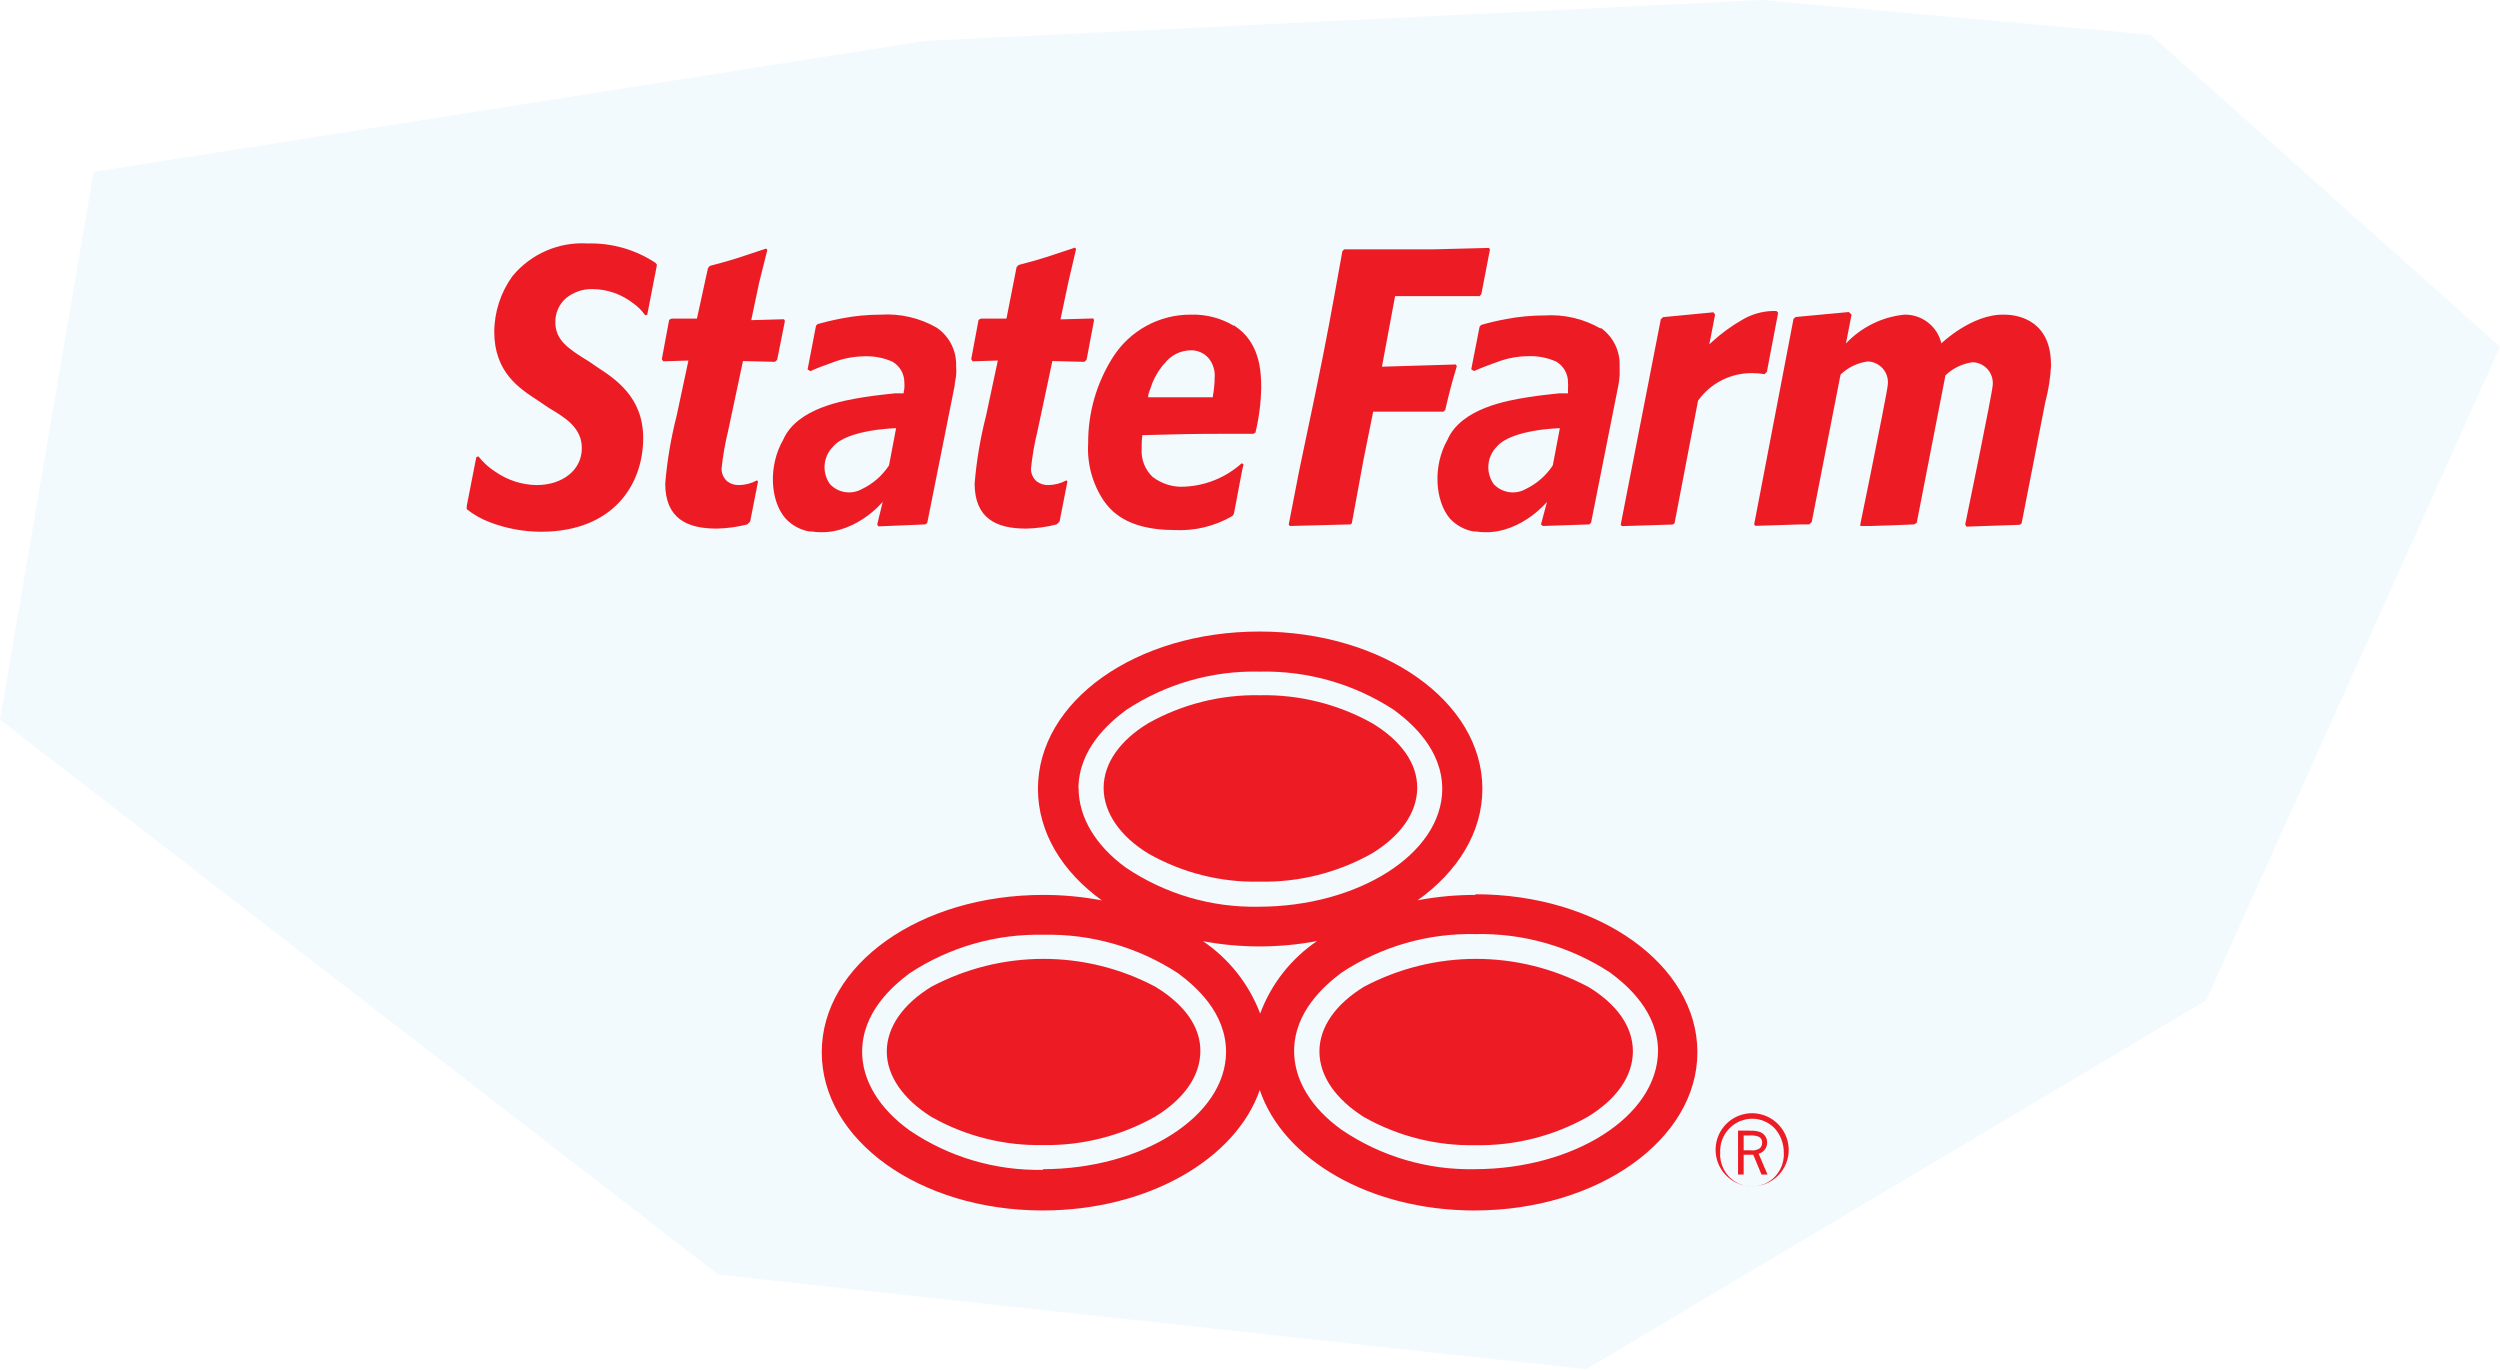
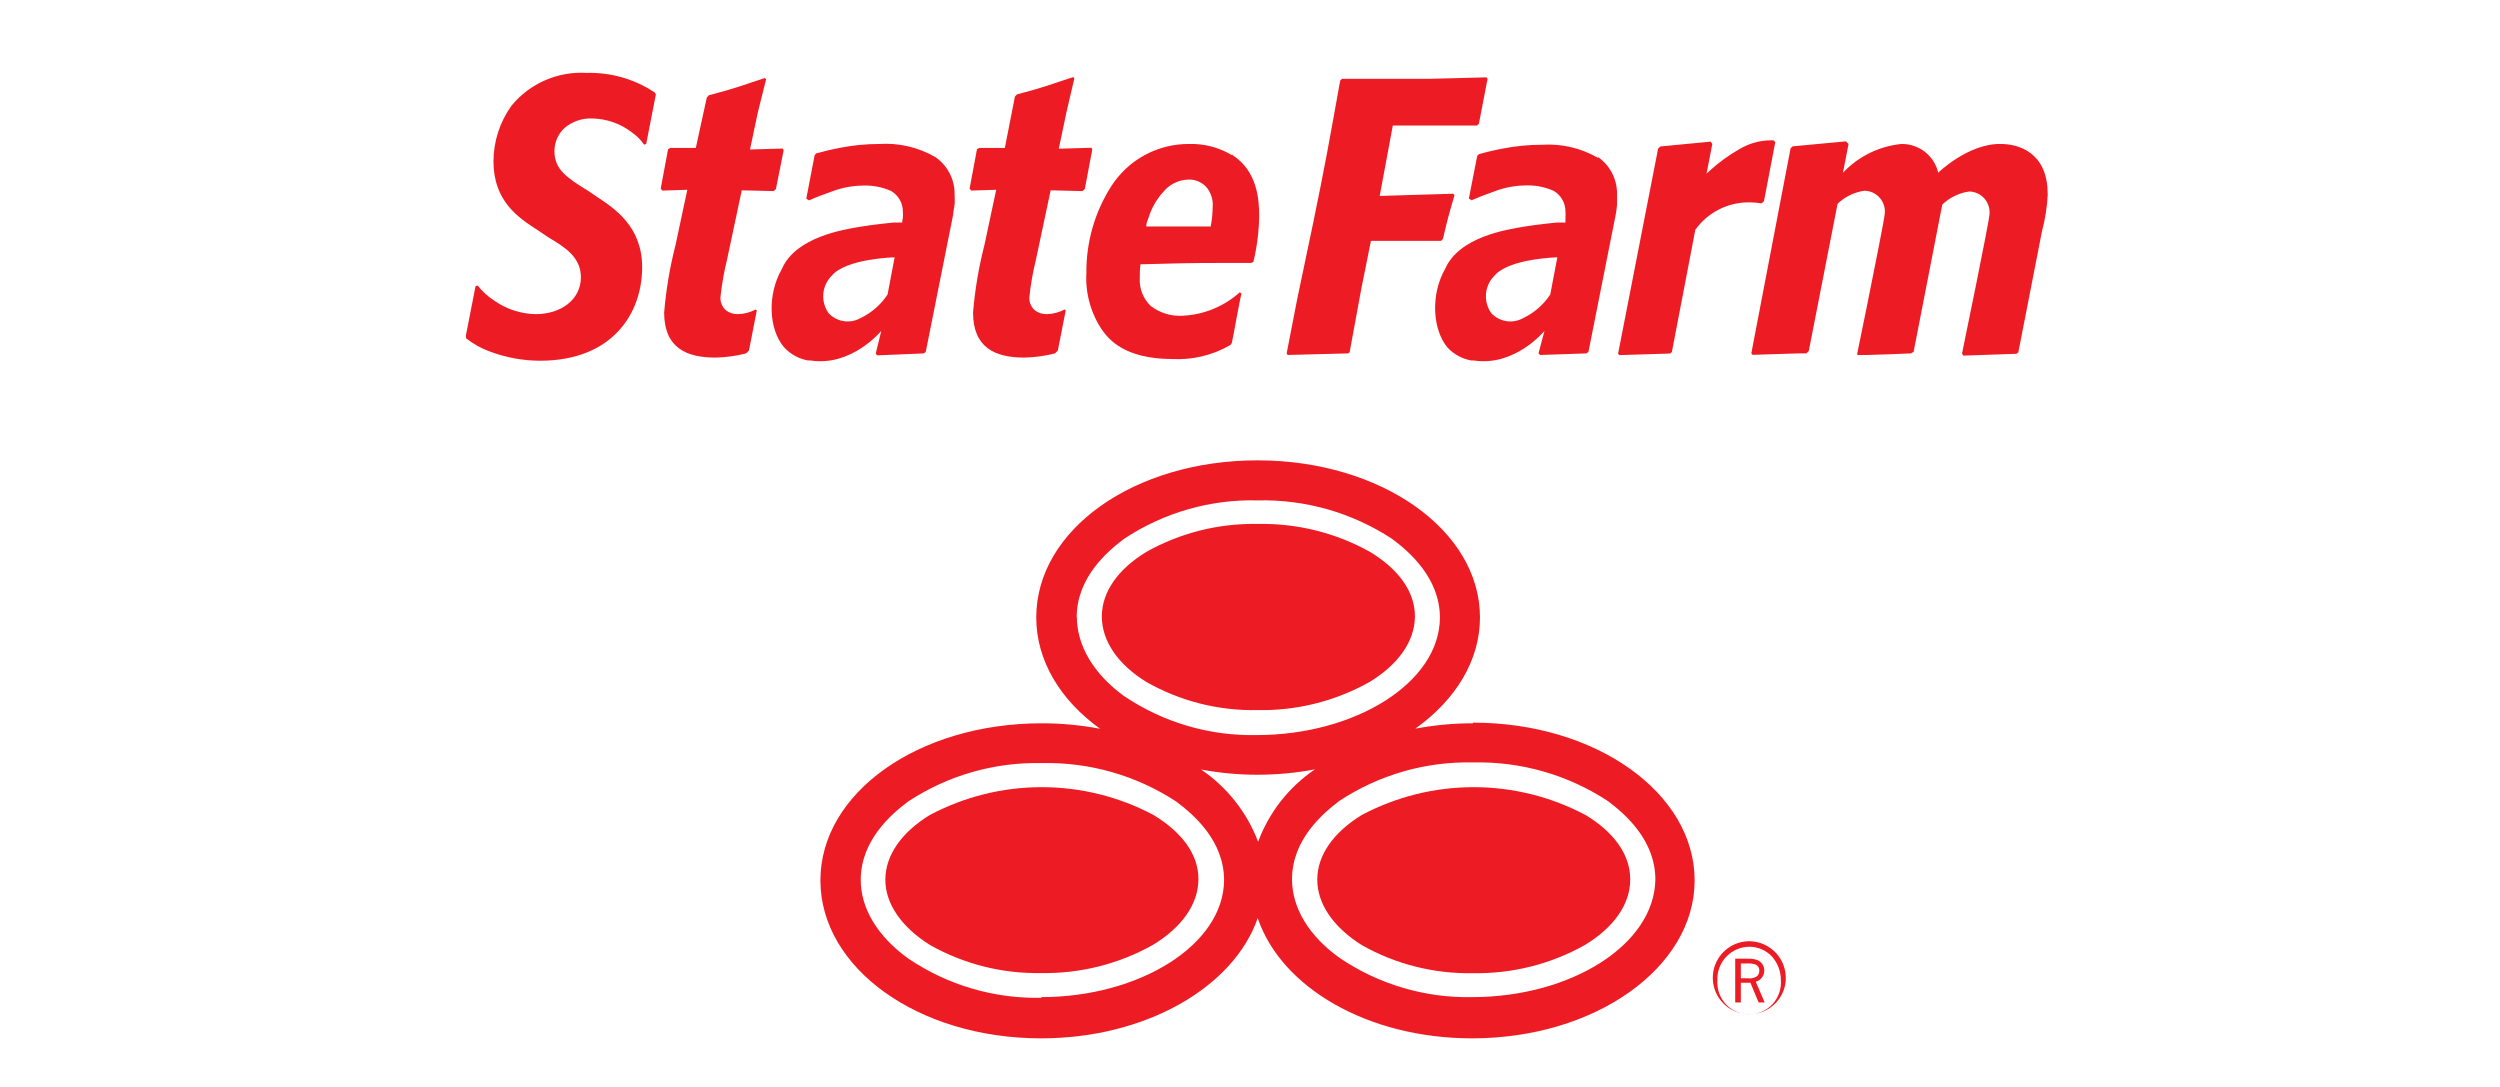
- <svg xmlns="http://www.w3.org/2000/svg" id="Layer_1" data-name="Layer 1" viewBox="0 0 190.69 104.44">
-   <defs>
-     <style>.cls-1{fill:#f2fafe;}.cls-2{fill:#ed1c24;}</style>
-   </defs>
-   <polygon class="cls-1" points="190.69 26.45 164.04 2.65 134.37 0 70.55 3.12 7.14 13.11 0 54.9 54.8 97.23 120.98 104.44 168.28 76.3 190.69 26.45" />
-   <path class="cls-2" d="M94.18,24.86l0-.07-0.05.07A6,6,0,0,0,90.88,24a7,7,0,0,0-6,3.26A12.1,12.1,0,0,0,83,33.82a7.1,7.1,0,0,0,1.2,4.39c0.48,0.65,1.63,2.21,5.35,2.22A8,8,0,0,0,94,39.36l0.11-.15c0.13-.56.57-3.14,0.74-3.78l-0.13-.1a7,7,0,0,1-4.34,1.79,3.62,3.62,0,0,1-2.47-.75,2.72,2.72,0,0,1-.83-2.13c0-.34,0-0.64.05-1V33.19h0.08c2.53-.07,3.82-0.1,5.94-0.1H95.6L95.76,33a15.75,15.75,0,0,0,.44-3.49C96.2,28.27,96.07,26.09,94.18,24.86Zm-1.67,5.37,0,0.07-2.48,0-2.45,0,0-.09v0c0-.18.1-0.36,0.16-0.55A5.14,5.14,0,0,1,88.59,28c0.07-.1.15-0.19,0.24-0.28a2.55,2.55,0,0,1,1.95-1,1.76,1.76,0,0,1,1.45.65,1.52,1.52,0,0,1,.14.21,2.24,2.24,0,0,1,.28.86,2.38,2.38,0,0,1,0,.34A8.33,8.33,0,0,1,92.51,30.23Zm-9.63-2.79-0.17.16-2.44-.06-1.13,5.32a21,21,0,0,0-.5,2.87,1.24,1.24,0,0,0,.45,1,1.43,1.43,0,0,0,.88.27,3,3,0,0,0,1.37-.36l0.08,0.08-0.6,3.06L80.6,40a10.32,10.32,0,0,1-2.34.32c-2.27,0-3.91-.78-3.92-3.43a31.16,31.16,0,0,1,.87-5.17l0.9-4.22-1.92.06-0.11-.16,0.56-3,0.18-.1h1.95l0.77-3.92,0.16-.17c1.95-.5,2.51-0.74,4.29-1.32l0.09,0.1-0.59,2.53-0.6,2.84,2.5-.07,0.06,0.13Zm30.11-5-0.14.15-6.44,0-1,5.38,5.63-.17,0.08,0.13c-0.46,1.55-.57,2-0.88,3.33l-0.14.14h-5.36L104,35.08l-0.89,4.84L103,40l-4.62.12L98.3,40l0.8-4.12,1.22-5.82c0.93-4.52,1.19-6,2.07-10.9l0.14-.14h6.75l4.29-.11,0.08,0.11Zm9.1,2.62a7.61,7.61,0,0,0-4.29-1,15.57,15.57,0,0,0-2.93.28,19.22,19.22,0,0,0-1.88.44l-0.13.13-0.64,3.26,0.21,0.13q0.62-.28,1.8-0.7a6.8,6.8,0,0,1,2.23-.43,4.86,4.86,0,0,1,2.24.41,1.82,1.82,0,0,1,.9,1.59,2.25,2.25,0,0,1,0,.45,2.36,2.36,0,0,0,0,.27V30l-0.66,0-0.83.09c-0.54.06-1.16,0.14-1.7,0.23-1.3.22-4.94,0.78-6,3.22-1.14,2-.95,4.65.17,6a3.26,3.26,0,0,0,1.82,1h0l0.19,0c3.15,0.49,5.41-2.26,5.41-2.26L117.54,40l0.14,0.12,3.54-.12,0.14-.13,2.08-10.47a6.69,6.69,0,0,0,.1-0.78c0-.3,0-0.54,0-0.72A3.4,3.4,0,0,0,122.09,25ZM118.44,35.5a5.11,5.11,0,0,1-2.06,1.8,2,2,0,0,1-2.45-.38,2.22,2.22,0,0,1,.24-2.85c1.12-1.33,4.81-1.41,4.81-1.41Zm17.19-11.64-0.86,4.5-0.18.18a5.54,5.54,0,0,0-.94-0.08,5,5,0,0,0-4.13,2.1v0l-1.79,9.34-0.13.11-3.88.12-0.1-.1,3.06-15.68,0.17-.16,3.85-.37L130.82,24l-0.44,2.27,0.19-.18a12.73,12.73,0,0,1,2.31-1.69,4.76,4.76,0,0,1,2.38-.68h0.24Zm20.82,3.95A13.79,13.79,0,0,1,156,30.7l-1.8,9.22-0.14.11-4.07.14L149.9,40S152,29.84,152,29.34a1.59,1.59,0,0,0-1.54-1.71,3.7,3.7,0,0,0-2.07,1l-2.19,11.25L146,40l-1.75.07h0l-1.57.05-0.78,0,0-.07,0-.08,0.71-3.47h0c0.6-3,1.39-6.91,1.39-7.22a1.59,1.59,0,0,0-1.54-1.71,3.7,3.7,0,0,0-2.07,1l-2.2,11.25L138,40l-0.63,0-3.47.11L133.8,40l3-15.67,0.16-.15,4.06-.38L141.23,24l-0.43,2.2A7.1,7.1,0,0,1,145.26,24a2.84,2.84,0,0,1,2.82,2.19s2.32-2.25,4.79-2.19C154.12,24,156.44,24.57,156.44,27.81ZM71.46,25a7.6,7.6,0,0,0-4.29-1,15.61,15.61,0,0,0-2.93.28c-0.87.17-1.42,0.31-1.88,0.44l-0.12.13L61.6,28.18l0.21,0.13c0.41-.19,1-0.42,1.8-0.7a6.82,6.82,0,0,1,2.23-.43,4.87,4.87,0,0,1,2.24.41,1.83,1.83,0,0,1,.9,1.59,2.58,2.58,0,0,1,0,.45l-0.05.27V30l-0.65,0-0.84.09c-0.54.06-1.16,0.14-1.7,0.23-1.29.22-4.94,0.78-6,3.22-1.15,2-1,4.65.17,6a3.26,3.26,0,0,0,1.82,1h0l0.19,0c3.15,0.49,5.41-2.26,5.41-2.26L66.91,40,67,40.15,70.59,40l0.14-.13,2.09-10.47c0-.22.08-0.48,0.11-0.78s0-.54,0-0.72A3.4,3.4,0,0,0,71.46,25ZM67.81,35.5a5.09,5.09,0,0,1-2.06,1.8,2,2,0,0,1-2.45-.38,2.22,2.22,0,0,1,.24-2.85c1.11-1.33,4.81-1.41,4.81-1.41Zm-8.53-8.06-0.17.16-2.44-.06-1.13,5.32a21.24,21.24,0,0,0-.5,2.87,1.25,1.25,0,0,0,.45,1,1.44,1.44,0,0,0,.88.27,3,3,0,0,0,1.37-.36l0.08,0.08-0.6,3.06L57,40a10.31,10.31,0,0,1-2.34.32c-2.27,0-3.91-.78-3.92-3.43a31.27,31.27,0,0,1,.87-5.17l0.9-4.22-1.92.06-0.11-.16,0.56-3,0.18-.1h1.94L54,20.45l0.15-.17c1.95-.5,2.51-0.74,4.29-1.32l0.09,0.1L57.9,21.58l-0.6,2.84,2.5-.07,0.07,0.13Zm-9.17-7.24L49.37,24l-0.16.05a3.58,3.58,0,0,0-.89-0.9,5.1,5.1,0,0,0-3.1-1.1,3.08,3.08,0,0,0-2.08.72,2.38,2.38,0,0,0-.78,1.8c0,1.35.92,2,2.56,3L45.55,28c1.37,0.9,3.51,2.28,3.51,5.41,0,3.56-2.29,7.13-7.76,7.15a11,11,0,0,1-3.92-.72,6.53,6.53,0,0,1-1.78-1l0-.24,0.73-3.73,0.16-.06A5.32,5.32,0,0,0,37.81,36a5.66,5.66,0,0,0,3.12,1c1.93,0,3.45-1.11,3.45-2.82,0-1.53-1.22-2.3-2.49-3.05L41,30.53c-1.38-.9-3.29-2.13-3.3-5.2a7.32,7.32,0,0,1,1.39-4.27,6.89,6.89,0,0,1,5.74-2.49A8.94,8.94,0,0,1,50,20.05ZM87.58,65.1a16.45,16.45,0,0,0,8.5,2.15,16.78,16.78,0,0,0,8.56-2.15c2.17-1.32,3.45-3.09,3.46-5s-1.28-3.64-3.44-4.94a16.87,16.87,0,0,0-8.56-2.13,16.7,16.7,0,0,0-8.51,2.13c-2.15,1.3-3.41,3.05-3.41,4.94S85.44,63.79,87.58,65.1Zm0.54,10.16a18.23,18.23,0,0,0-17.07,0c-2.15,1.31-3.4,3.06-3.41,4.93s1.26,3.66,3.4,5a16.58,16.58,0,0,0,8.5,2.15,16.81,16.81,0,0,0,8.56-2.16c2.17-1.32,3.45-3.08,3.46-5S90.28,76.57,88.12,75.26Zm33,0a18.23,18.23,0,0,0-17.07,0c-2.15,1.31-3.41,3.06-3.41,4.94s1.25,3.65,3.39,5a16.58,16.58,0,0,0,8.5,2.15,16.84,16.84,0,0,0,8.57-2.16c2.17-1.32,3.45-3.08,3.45-5S123.29,76.57,121.13,75.26Zm-8.59-7a23.66,23.66,0,0,0-4.4.41c3.06-2.18,4.94-5.19,4.94-8.5,0-6.67-7.57-12-17-12s-16.9,5.31-16.9,12c0,3.32,1.85,6.33,4.88,8.51a23.8,23.8,0,0,0-4.47-.42c-9.41,0-16.9,5.31-16.9,12s7.45,12.07,16.86,12.07c8,0,14.72-3.91,16.55-9.19,1.78,5.28,8.37,9.19,16.38,9.19,9.4,0,17-5.4,17-12.07S121.94,68.21,112.54,68.21Zm-30.27-8.1c0-3,2.29-5,3.63-6a17.67,17.67,0,0,1,10.2-2.93,17.93,17.93,0,0,1,10.25,2.93c1.35,1,3.65,3,3.67,6,0,5-6.48,9-14,9a17.47,17.47,0,0,1-10.16-3C83.58,64.5,82.27,62.35,82.27,60.11Zm-2.7,29.07a17.45,17.45,0,0,1-10.17-3c-2.31-1.66-3.63-3.8-3.63-6,0-3,2.29-5,3.63-6a17.83,17.83,0,0,1,10.21-2.93,18,18,0,0,1,10.25,2.93c1.35,1,3.66,3,3.67,6C93.5,85.19,87.06,89.17,79.57,89.18ZM96.12,77.31a11.66,11.66,0,0,0-4.36-5.52,23.29,23.29,0,0,0,4.29.4,23.82,23.82,0,0,0,4.41-.41A11.53,11.53,0,0,0,96.12,77.31ZM112.5,89.18a17.43,17.43,0,0,1-10.16-3c-2.32-1.66-3.63-3.8-3.63-6,0-3,2.3-5,3.63-6a17.83,17.83,0,0,1,10.21-2.93,18,18,0,0,1,10.26,2.93c1.35,1,3.65,3,3.66,6C126.41,85.19,120,89.17,112.5,89.18Z" />
-   <path class="cls-2" d="M136.43,87.91a2.79,2.79,0,1,1-2.77-3A2.81,2.81,0,0,1,136.43,87.91Zm-5.22,0a2.43,2.43,0,1,0,4.85,0,2.73,2.73,0,0,0-.69-1.84,2.39,2.39,0,0,0-1.69-.74A2.46,2.46,0,0,0,131.21,87.9Zm2.29-1.66a1.88,1.88,0,0,1,.71.08,0.85,0.85,0,0,1,.58.83,0.87,0.87,0,0,1-.65.84l0.68,1.59h-0.46l-0.63-1.51H133v1.51h-0.43V86.24h0.89Zm0,1.49a1.07,1.07,0,0,0,.7-0.13,0.53,0.53,0,0,0,.21-0.44,0.48,0.48,0,0,0-.32-0.49,1.75,1.75,0,0,0-.67-0.07H133v1.13h0.44Z" />
+ <svg xmlns="http://www.w3.org/2000/svg" width="191" height="83" viewBox="0 0 191 83" fill="none">
+   <path d="M94.18 11.86V11.79L94.13 11.86C93.151 11.269 92.023 10.971 90.88 11C89.685 10.986 88.506 11.278 87.456 11.849C86.405 12.419 85.519 13.249 84.88 14.26C83.637 16.221 82.984 18.498 83 20.82C82.907 22.375 83.329 23.918 84.2 25.21C84.68 25.86 85.83 27.42 89.55 27.43C91.106 27.514 92.653 27.142 94 26.36L94.11 26.21C94.24 25.65 94.68 23.07 94.85 22.43L94.72 22.33C93.522 23.408 91.99 24.041 90.38 24.12C89.493 24.182 88.613 23.915 87.91 23.37C87.625 23.096 87.404 22.764 87.26 22.396C87.117 22.029 87.055 21.634 87.08 21.24C87.08 20.9 87.08 20.6 87.13 20.24V20.19H87.21C89.74 20.12 91.03 20.09 93.15 20.09H95.6L95.76 20C96.037 18.857 96.184 17.686 96.2 16.51C96.2 15.27 96.07 13.09 94.18 11.86ZM92.51 17.23V17.3H90.03H87.58V17.21C87.58 17.03 87.68 16.85 87.74 16.66C87.92 16.059 88.208 15.497 88.59 15C88.66 14.9 88.74 14.81 88.83 14.72C89.06 14.419 89.355 14.173 89.692 14C90.029 13.827 90.401 13.731 90.78 13.72C91.056 13.707 91.331 13.759 91.582 13.872C91.834 13.985 92.056 14.155 92.23 14.37C92.282 14.436 92.329 14.506 92.37 14.58C92.521 14.845 92.616 15.137 92.65 15.44C92.658 15.553 92.658 15.667 92.65 15.78C92.646 16.266 92.599 16.752 92.51 17.23V17.23ZM82.88 14.44L82.71 14.6L80.27 14.54L79.14 19.86C78.907 20.804 78.74 21.763 78.64 22.73C78.633 22.92 78.67 23.109 78.748 23.282C78.826 23.456 78.943 23.609 79.09 23.73C79.346 23.914 79.655 24.009 79.97 24C80.449 23.991 80.919 23.867 81.34 23.64L81.42 23.72L80.82 26.78L80.6 27C79.835 27.196 79.05 27.303 78.26 27.32C75.99 27.32 74.35 26.54 74.34 23.89C74.484 22.145 74.775 20.416 75.21 18.72L76.11 14.5L74.19 14.56L74.08 14.4L74.64 11.4L74.82 11.3H76.77L77.54 7.38L77.7 7.21C79.65 6.71 80.21 6.47 81.99 5.89L82.08 5.99L81.49 8.52L80.89 11.36L83.39 11.29L83.45 11.42L82.88 14.44ZM112.99 9.44L112.85 9.59H106.41L105.41 14.97L111.04 14.8L111.12 14.93C110.66 16.48 110.55 16.93 110.24 18.26L110.1 18.4H104.74L104 22.08L103.11 26.92L103 27L98.38 27.12L98.3 27L99.1 22.88L100.32 17.06C101.25 12.54 101.51 11.06 102.39 6.16L102.53 6.02H109.28L113.57 5.91L113.65 6.02L112.99 9.44ZM122.09 12.06C120.79 11.311 119.297 10.963 117.8 11.06C116.817 11.06 115.836 11.154 114.87 11.34C114.236 11.455 113.609 11.602 112.99 11.78L112.86 11.91L112.22 15.17L112.43 15.3C112.843 15.113 113.443 14.88 114.23 14.6C114.944 14.333 115.698 14.187 116.46 14.17C117.229 14.127 117.996 14.268 118.7 14.58C118.977 14.742 119.206 14.975 119.364 15.254C119.522 15.533 119.603 15.849 119.6 16.17C119.615 16.32 119.615 16.47 119.6 16.62C119.595 16.71 119.595 16.8 119.6 16.89V17H118.94L118.11 17.09C117.57 17.15 116.95 17.23 116.41 17.32C115.11 17.54 111.47 18.1 110.41 20.54C109.27 22.54 109.46 25.19 110.58 26.54C111.061 27.063 111.701 27.414 112.4 27.54V27.54H112.59C115.74 28.03 118 25.28 118 25.28L117.54 27L117.68 27.12L121.22 27L121.36 26.87L123.44 16.4C123.489 16.142 123.522 15.882 123.54 15.62C123.54 15.32 123.54 15.08 123.54 14.9C123.559 14.334 123.436 13.772 123.183 13.266C122.93 12.759 122.554 12.324 122.09 12V12.06ZM118.44 22.5C117.93 23.276 117.217 23.898 116.38 24.3C115.988 24.521 115.534 24.604 115.089 24.535C114.644 24.466 114.236 24.25 113.93 23.92C113.628 23.493 113.486 22.973 113.53 22.451C113.574 21.93 113.8 21.441 114.17 21.07C115.29 19.74 118.98 19.66 118.98 19.66L118.44 22.5ZM135.63 10.86L134.77 15.36L134.59 15.54C134.279 15.486 133.965 15.46 133.65 15.46C132.843 15.451 132.046 15.637 131.327 16.003C130.608 16.368 129.988 16.903 129.52 17.56V17.56L127.73 26.9L127.6 27.01L123.72 27.13L123.62 27.03L126.68 11.35L126.85 11.19L130.7 10.82L130.82 11L130.38 13.27L130.57 13.09C131.274 12.441 132.049 11.875 132.88 11.4C133.599 10.967 134.421 10.733 135.26 10.72H135.5L135.63 10.86ZM156.45 14.81C156.403 15.786 156.252 16.755 156 17.7L154.2 26.92L154.06 27.03L149.99 27.17L149.9 27C149.9 27 152 16.84 152 16.34C152.016 16.125 151.989 15.91 151.919 15.706C151.85 15.502 151.74 15.315 151.596 15.155C151.452 14.995 151.277 14.866 151.082 14.776C150.887 14.686 150.675 14.636 150.46 14.63C149.681 14.735 148.956 15.085 148.39 15.63L146.2 26.88L146 27L144.25 27.07L142.68 27.12H141.9V27.05V26.97L142.61 23.5C143.21 20.5 144 16.59 144 16.28C144.016 16.065 143.989 15.85 143.919 15.646C143.85 15.443 143.74 15.255 143.596 15.095C143.452 14.935 143.277 14.806 143.082 14.716C142.887 14.626 142.675 14.576 142.46 14.57C141.681 14.675 140.956 15.025 140.39 15.57L138.19 26.82L138 27H137.37L133.9 27.11L133.8 27L136.8 11.33L136.96 11.18L141.02 10.8L141.23 11L140.8 13.2C141.973 11.953 143.557 11.172 145.26 11C145.91 10.987 146.544 11.198 147.057 11.596C147.57 11.995 147.931 12.557 148.08 13.19C148.08 13.19 150.4 10.94 152.87 11C154.12 11 156.44 11.57 156.44 14.81H156.45ZM71.46 12C70.16 11.25 68.667 10.902 67.17 11C66.187 11.001 65.206 11.095 64.24 11.28C63.37 11.45 62.82 11.59 62.36 11.72L62.24 11.85L61.6 15.18L61.81 15.31C62.22 15.12 62.81 14.89 63.61 14.61C64.324 14.343 65.078 14.198 65.84 14.18C66.609 14.138 67.376 14.278 68.08 14.59C68.356 14.753 68.585 14.986 68.743 15.264C68.901 15.544 68.982 15.859 68.98 16.18C68.993 16.33 68.993 16.48 68.98 16.63L68.93 16.9V17H68.28L67.44 17.09C66.9 17.15 66.28 17.23 65.74 17.32C64.45 17.54 60.8 18.1 59.74 20.54C58.59 22.54 58.74 25.19 59.91 26.54C60.391 27.063 61.031 27.414 61.73 27.54V27.54H61.92C65.07 28.03 67.33 25.28 67.33 25.28L66.91 27L67 27.15L70.59 27L70.73 26.87L72.82 16.4C72.82 16.18 72.9 15.92 72.93 15.62C72.96 15.32 72.93 15.08 72.93 14.9C72.947 14.332 72.821 13.769 72.564 13.263C72.307 12.756 71.928 12.322 71.46 12V12ZM67.81 22.5C67.3 23.277 66.588 23.899 65.75 24.3C65.358 24.521 64.904 24.604 64.459 24.535C64.014 24.466 63.606 24.25 63.3 23.92C62.998 23.493 62.856 22.973 62.9 22.451C62.944 21.93 63.17 21.441 63.54 21.07C64.65 19.74 68.35 19.66 68.35 19.66L67.81 22.5ZM59.28 14.44L59.11 14.6L56.67 14.54L55.54 19.86C55.308 20.804 55.141 21.763 55.04 22.73C55.034 22.92 55.072 23.109 55.15 23.282C55.227 23.455 55.344 23.608 55.49 23.73C55.746 23.914 56.055 24.009 56.37 24C56.849 23.991 57.319 23.867 57.74 23.64L57.82 23.72L57.22 26.78L57 27C56.235 27.196 55.45 27.303 54.66 27.32C52.39 27.32 50.75 26.54 50.74 23.89C50.885 22.145 51.176 20.416 51.61 18.72L52.51 14.5L50.59 14.56L50.48 14.4L51.04 11.4L51.22 11.3H53.16L54 7.45L54.15 7.28C56.1 6.78 56.66 6.54 58.44 5.96L58.53 6.06L57.9 8.58L57.3 11.42L59.8 11.35L59.87 11.48L59.28 14.44ZM50.11 7.2L49.37 11L49.21 11.05C48.969 10.699 48.668 10.395 48.32 10.15C47.437 9.451 46.346 9.064 45.22 9.05C44.462 9.025 43.721 9.282 43.14 9.77C42.889 9.997 42.69 10.275 42.556 10.586C42.421 10.896 42.355 11.232 42.36 11.57C42.36 12.92 43.28 13.57 44.92 14.57L45.55 15C46.92 15.9 49.06 17.28 49.06 20.41C49.06 23.97 46.77 27.54 41.3 27.56C39.96 27.561 38.632 27.317 37.38 26.84C36.738 26.602 36.137 26.265 35.6 25.84V25.6L36.33 21.87L36.49 21.81C36.86 22.278 37.306 22.68 37.81 23C38.729 23.634 39.814 23.981 40.93 24C42.86 24 44.38 22.89 44.38 21.18C44.38 19.65 43.16 18.88 41.89 18.13L41 17.53C39.62 16.63 37.71 15.4 37.7 12.33C37.705 10.796 38.191 9.302 39.09 8.06C39.782 7.221 40.663 6.559 41.661 6.126C42.659 5.693 43.745 5.503 44.83 5.57C46.664 5.521 48.469 6.038 50 7.05L50.11 7.2ZM87.58 52.1C90.167 53.572 93.104 54.315 96.08 54.25C99.074 54.31 102.03 53.568 104.64 52.1C106.81 50.78 108.09 49.01 108.1 47.1C108.11 45.19 106.82 43.46 104.66 42.16C102.046 40.703 99.092 39.968 96.1 40.03C93.124 39.969 90.186 40.704 87.59 42.16C85.44 43.46 84.18 45.21 84.18 47.1C84.18 48.99 85.44 50.79 87.58 52.1ZM88.12 62.26C85.491 60.867 82.561 60.139 79.585 60.139C76.609 60.139 73.679 60.867 71.05 62.26C68.9 63.57 67.65 65.32 67.64 67.19C67.63 69.06 68.9 70.85 71.04 72.19C73.629 73.656 76.565 74.399 79.54 74.34C82.535 74.395 85.49 73.65 88.1 72.18C90.27 70.86 91.55 69.1 91.56 67.18C91.57 65.26 90.28 63.57 88.12 62.26V62.26ZM121.12 62.26C118.491 60.867 115.56 60.139 112.585 60.139C109.609 60.139 106.679 60.867 104.05 62.26C101.9 63.57 100.64 65.32 100.64 67.2C100.64 69.08 101.89 70.85 104.03 72.2C106.619 73.666 109.555 74.409 112.53 74.35C115.528 74.406 118.487 73.66 121.1 72.19C123.27 70.87 124.55 69.11 124.55 67.19C124.55 65.27 123.29 63.57 121.13 62.26H121.12ZM112.53 55.26C111.054 55.259 109.581 55.396 108.13 55.67C111.19 53.49 113.07 50.48 113.07 47.17C113.07 40.5 105.5 35.17 96.07 35.17C86.64 35.17 79.17 40.48 79.17 47.17C79.17 50.49 81.02 53.5 84.05 55.68C82.576 55.399 81.08 55.259 79.58 55.26C70.17 55.26 62.68 60.57 62.68 67.26C62.68 73.95 70.13 79.33 79.54 79.33C87.54 79.33 94.26 75.42 96.09 70.14C97.87 75.42 104.46 79.33 112.47 79.33C121.87 79.33 129.47 73.93 129.47 67.26C129.47 60.59 121.94 55.21 112.54 55.21L112.53 55.26ZM82.26 47.16C82.26 44.16 84.55 42.16 85.89 41.16C88.909 39.161 92.47 38.138 96.09 38.23C99.725 38.145 103.299 39.167 106.34 41.16C107.69 42.16 109.99 44.16 110.01 47.16C110.01 52.16 103.53 56.16 96.01 56.16C92.394 56.236 88.844 55.187 85.85 53.16C83.58 51.5 82.27 49.35 82.27 47.11L82.26 47.16ZM79.56 76.23C75.941 76.309 72.387 75.261 69.39 73.23C67.08 71.57 65.76 69.43 65.76 67.23C65.76 64.23 68.05 62.23 69.39 61.23C72.417 59.239 75.978 58.217 79.6 58.3C83.234 58.219 86.808 59.241 89.85 61.23C91.2 62.23 93.51 64.23 93.52 67.23C93.5 72.19 87.06 76.17 79.57 76.18L79.56 76.23ZM96.12 64.31C95.269 62.065 93.747 60.137 91.76 58.79C93.174 59.056 94.611 59.189 96.05 59.19C97.529 59.191 99.006 59.053 100.46 58.78C98.473 60.127 96.956 62.06 96.12 64.31V64.31ZM112.5 76.18C108.884 76.258 105.333 75.21 102.34 73.18C100.02 71.52 98.71 69.38 98.71 67.18C98.71 64.18 101.01 62.18 102.34 61.18C105.367 59.189 108.928 58.167 112.55 58.25C116.188 58.167 119.765 59.189 122.81 61.18C124.16 62.18 126.46 64.18 126.47 67.18C126.41 72.19 120 76.17 112.5 76.18Z" fill="#ED1C24" />
+   <path d="M136.43 74.91C136.389 75.452 136.191 75.97 135.86 76.401C135.528 76.832 135.079 77.156 134.565 77.335C134.052 77.514 133.498 77.539 132.971 77.407C132.444 77.275 131.967 76.992 131.598 76.593C131.229 76.194 130.985 75.695 130.896 75.159C130.807 74.624 130.876 74.073 131.094 73.576C131.313 73.079 131.673 72.656 132.129 72.36C132.584 72.064 133.117 71.908 133.66 71.91C134.042 71.915 134.419 71.997 134.769 72.153C135.118 72.308 135.432 72.533 135.691 72.814C135.95 73.094 136.15 73.425 136.277 73.786C136.404 74.146 136.456 74.529 136.43 74.91ZM131.21 74.91C131.189 75.242 131.236 75.574 131.348 75.887C131.46 76.2 131.635 76.486 131.863 76.728C132.09 76.971 132.364 77.164 132.669 77.296C132.974 77.428 133.303 77.496 133.635 77.496C133.967 77.496 134.296 77.428 134.601 77.296C134.906 77.164 135.18 76.971 135.408 76.728C135.635 76.486 135.81 76.2 135.922 75.887C136.034 75.574 136.081 75.242 136.06 74.91C136.066 74.233 135.82 73.577 135.37 73.07C135.151 72.841 134.889 72.658 134.599 72.531C134.309 72.403 133.997 72.335 133.68 72.33C133.347 72.329 133.016 72.395 132.709 72.524C132.402 72.654 132.125 72.845 131.894 73.085C131.663 73.326 131.483 73.611 131.366 73.923C131.248 74.235 131.195 74.567 131.21 74.9V74.91ZM133.5 73.25C133.74 73.231 133.981 73.258 134.21 73.33C134.383 73.388 134.533 73.5 134.637 73.649C134.742 73.799 134.795 73.978 134.79 74.16C134.79 74.352 134.726 74.539 134.608 74.691C134.49 74.843 134.326 74.952 134.14 75L134.82 76.59H134.36L133.73 75.08H133V76.59H132.57V73.24H133.46L133.5 73.25ZM133.5 74.74C133.741 74.778 133.988 74.732 134.2 74.61C134.268 74.559 134.322 74.492 134.359 74.416C134.395 74.339 134.413 74.255 134.41 74.17C134.418 74.065 134.391 73.959 134.333 73.871C134.275 73.782 134.19 73.715 134.09 73.68C133.873 73.614 133.646 73.59 133.42 73.61H133V74.74H133.44H133.5Z" fill="#ED1C24" />
</svg>
